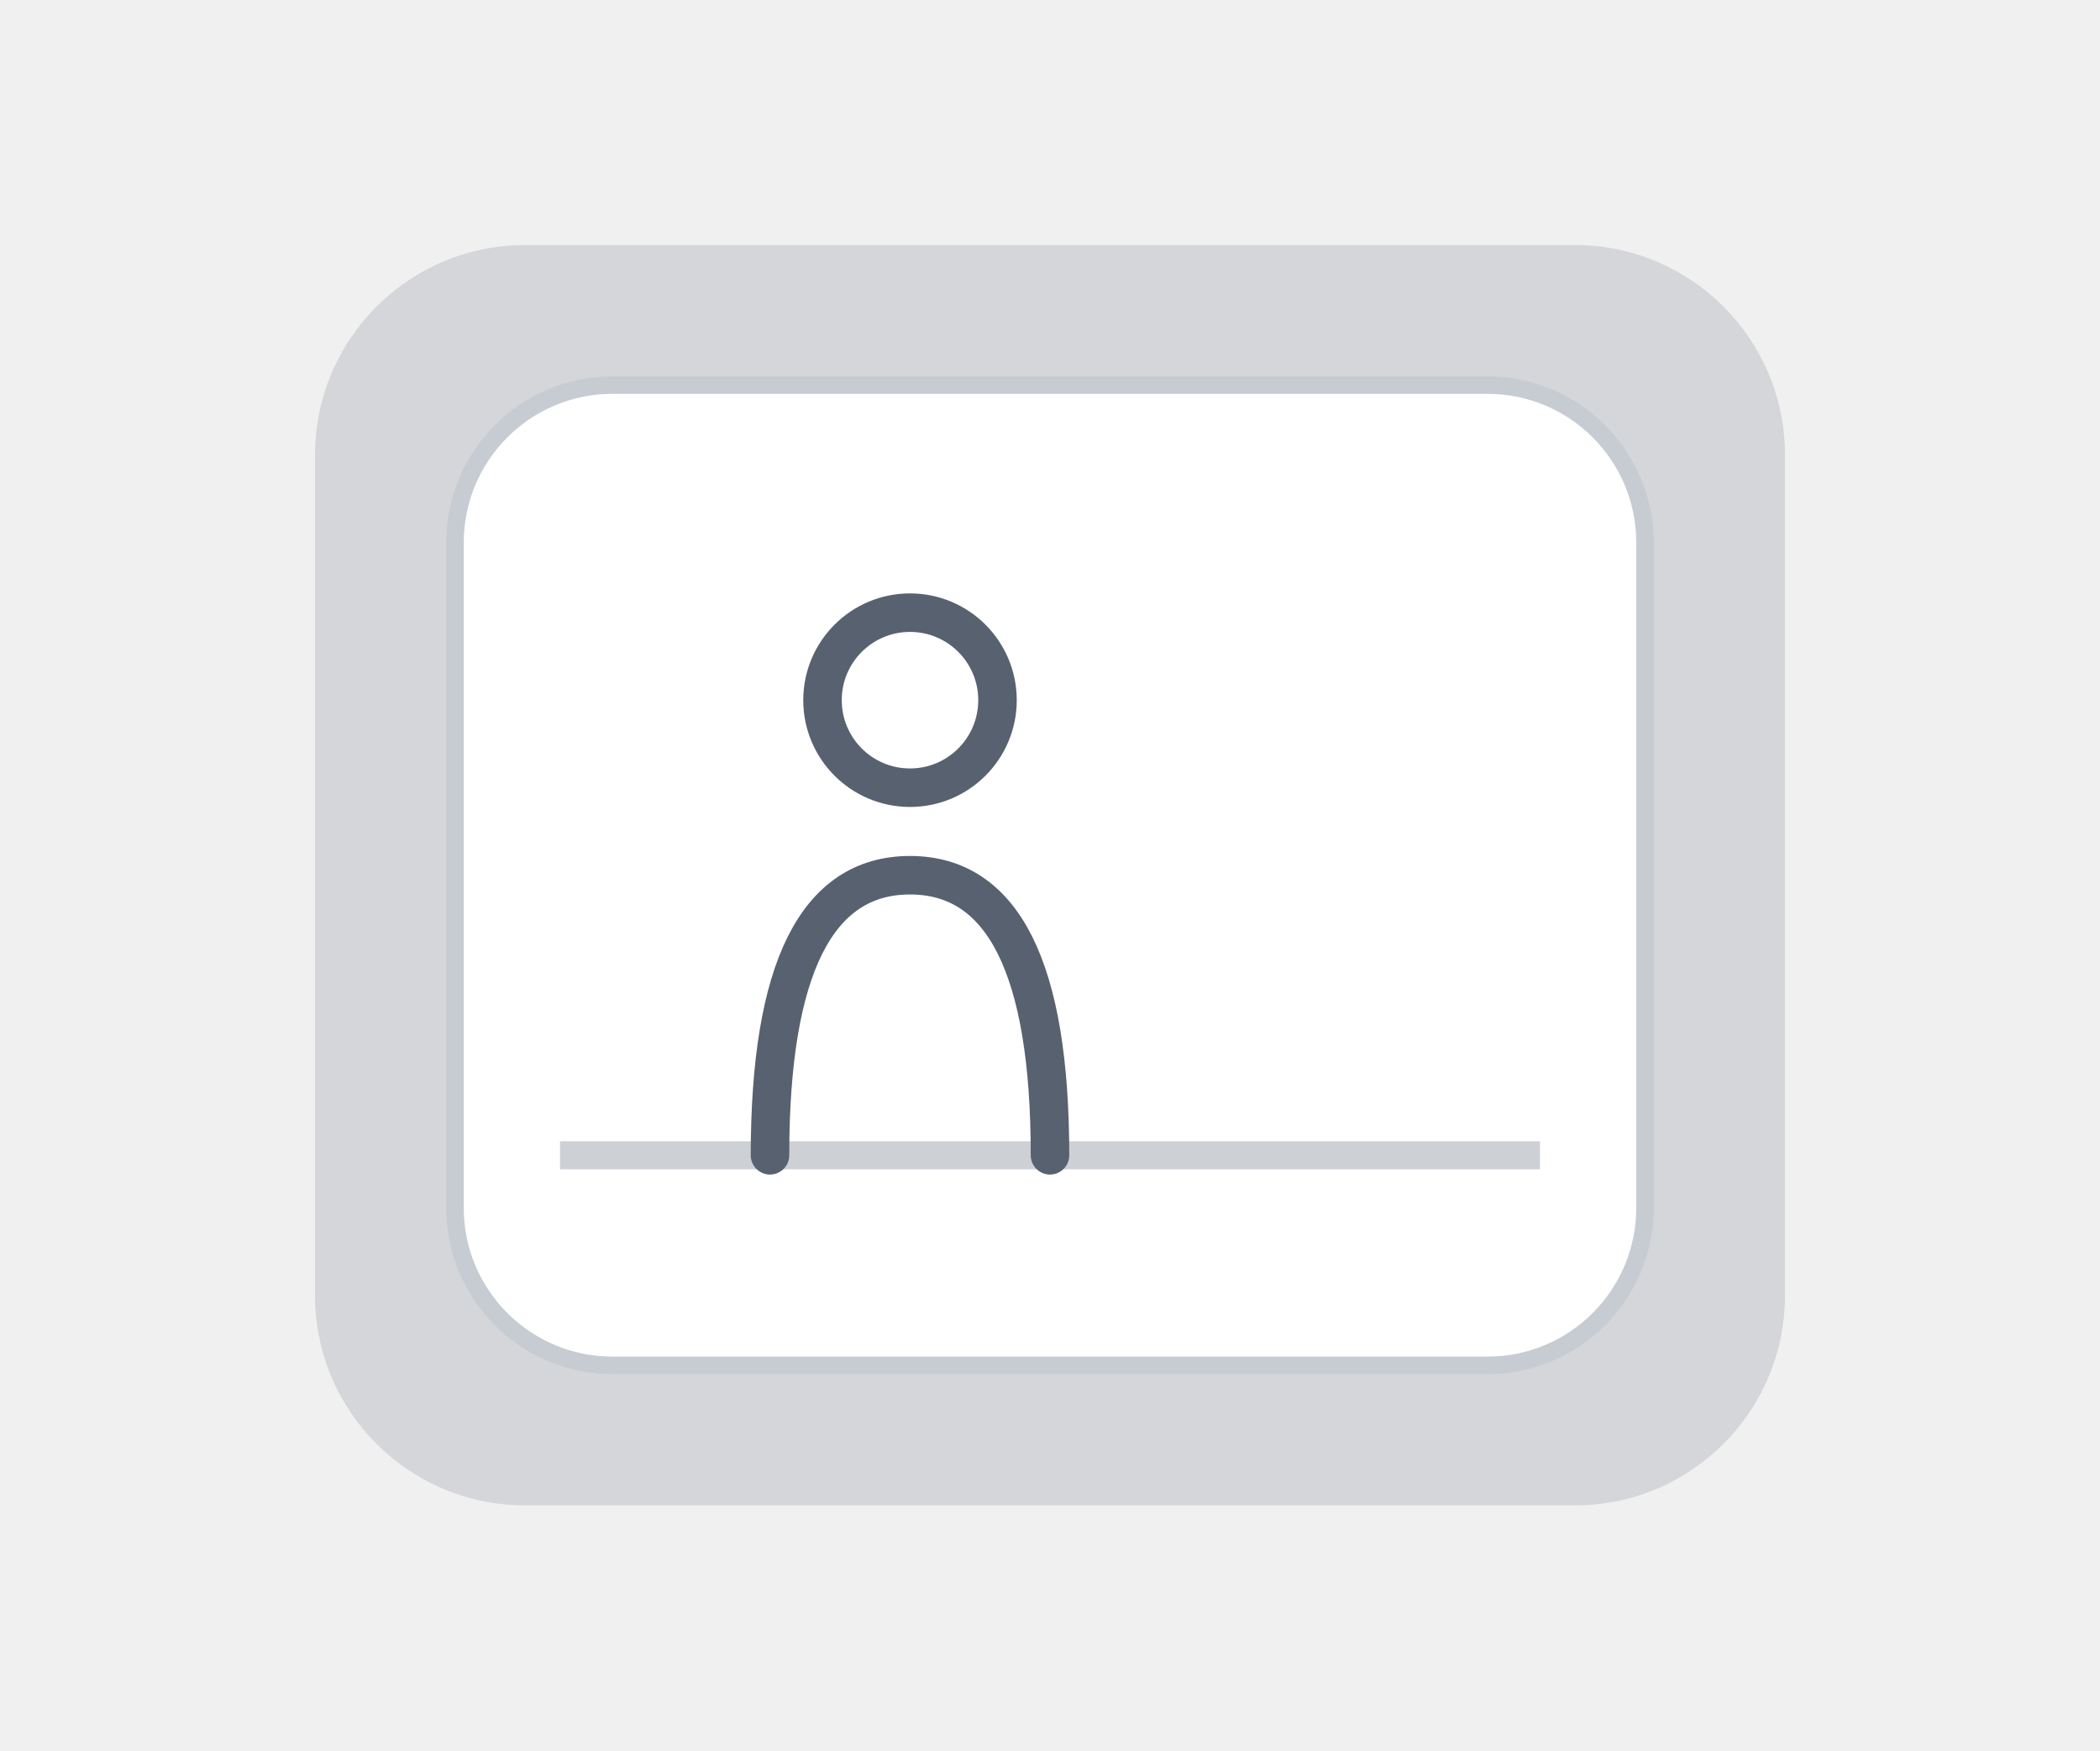
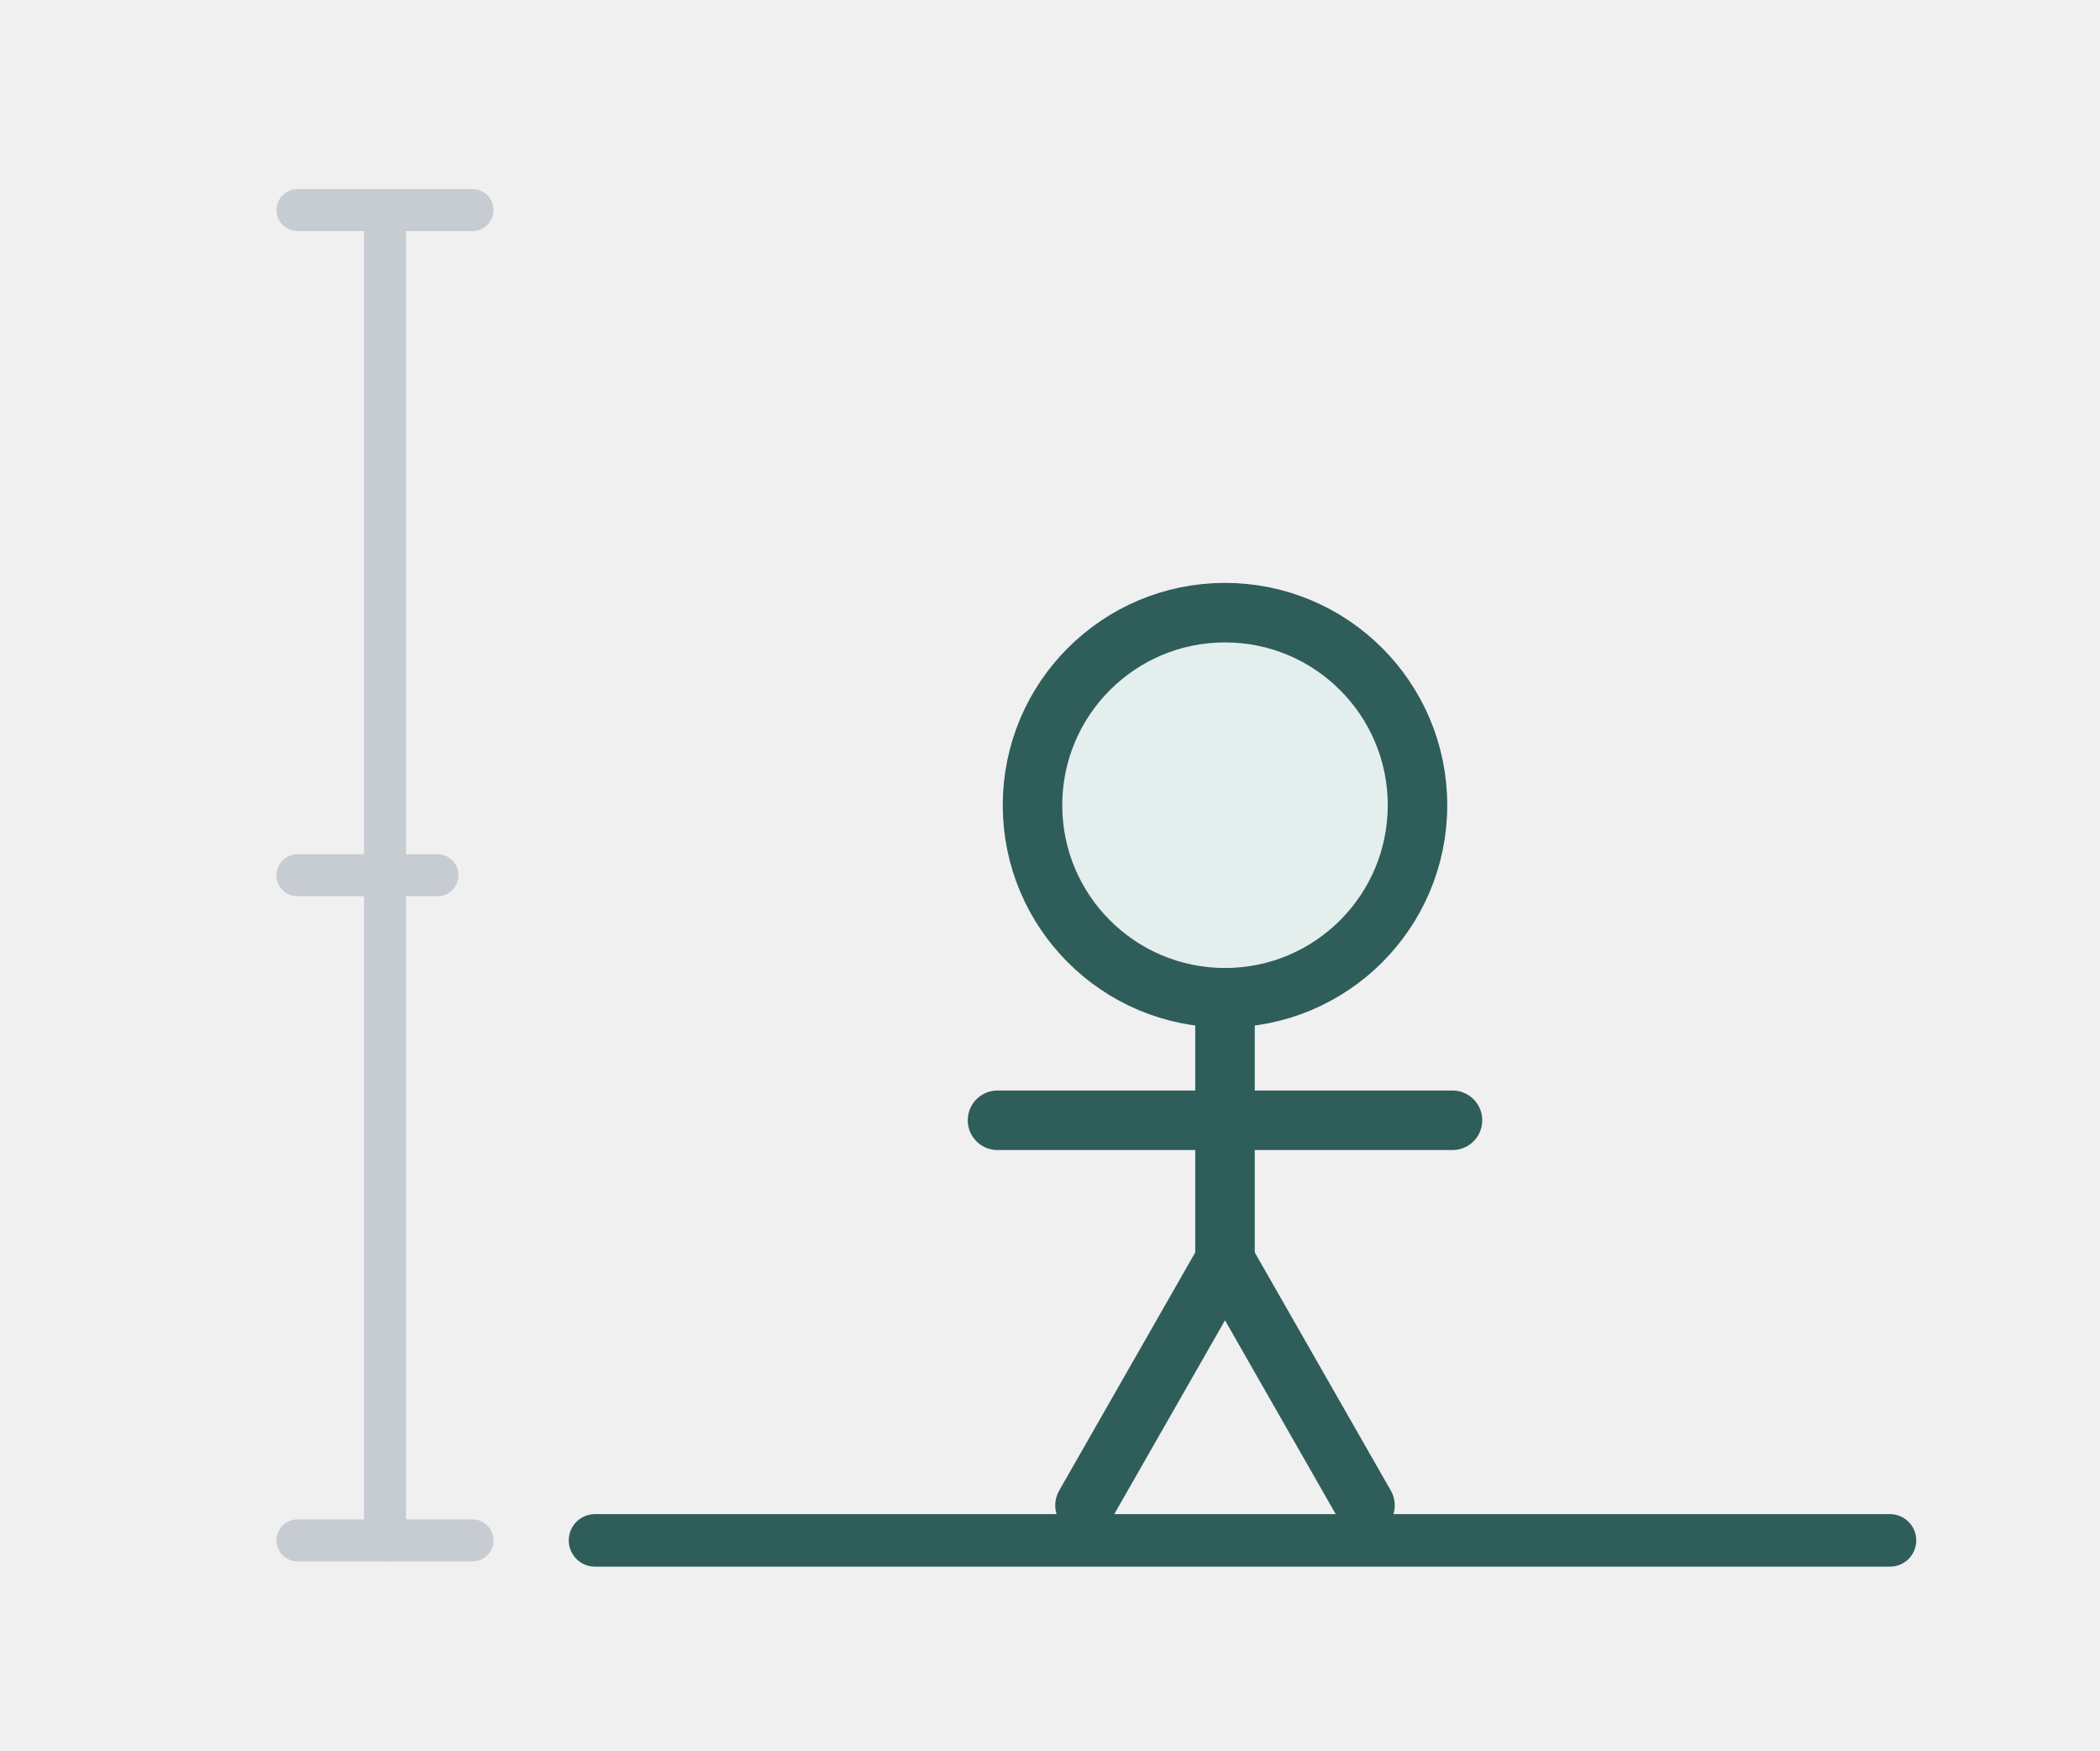
<svg xmlns="http://www.w3.org/2000/svg" viewBox="0 0 120 100">
-   <rect x="18" y="14" width="84" height="72" rx="12" fill="#586170" opacity=".18" />
-   <rect x="26" y="22" width="68" height="56" rx="9" fill="#ffffff" stroke="#c7ccd3" />
-   <line x1="32" y1="66" x2="88" y2="66" stroke="#586170" stroke-width="1.6" opacity=".3" />
-   <circle cx="52" cy="40" r="5" fill="none" stroke="#586170" stroke-width="2.2" />
-   <path d="M44 66 q0 -16 8 -16 q8 0 8 16" fill="none" stroke="#586170" stroke-width="2.2" stroke-linecap="round" />
+   <path d="M22 12 V88" stroke="#c7ccd3" stroke-width="2.4" stroke-linecap="round" />
+   <path d="M17 12 H27 M17 50 H25 M17 88 H27" stroke="#c7ccd3" stroke-width="2.4" stroke-linecap="round" />
+   <path d="M34 88 H108" stroke="#2f5d5a" stroke-width="3" stroke-linecap="round" />
+   <circle cx="70" cy="46" r="11" fill="#e4eeec" stroke="#2f5d5a" stroke-width="3.4" />
+   <path d="M70 57 V72" stroke="#2f5d5a" stroke-width="3.4" stroke-linecap="round" />
+   <path d="M57 64 H83" stroke="#2f5d5a" stroke-width="3.4" stroke-linecap="round" />
+   <path d="M70 72 L62 86 M70 72 L78 86" stroke="#2f5d5a" stroke-width="3.4" stroke-linecap="round" />
</svg>
